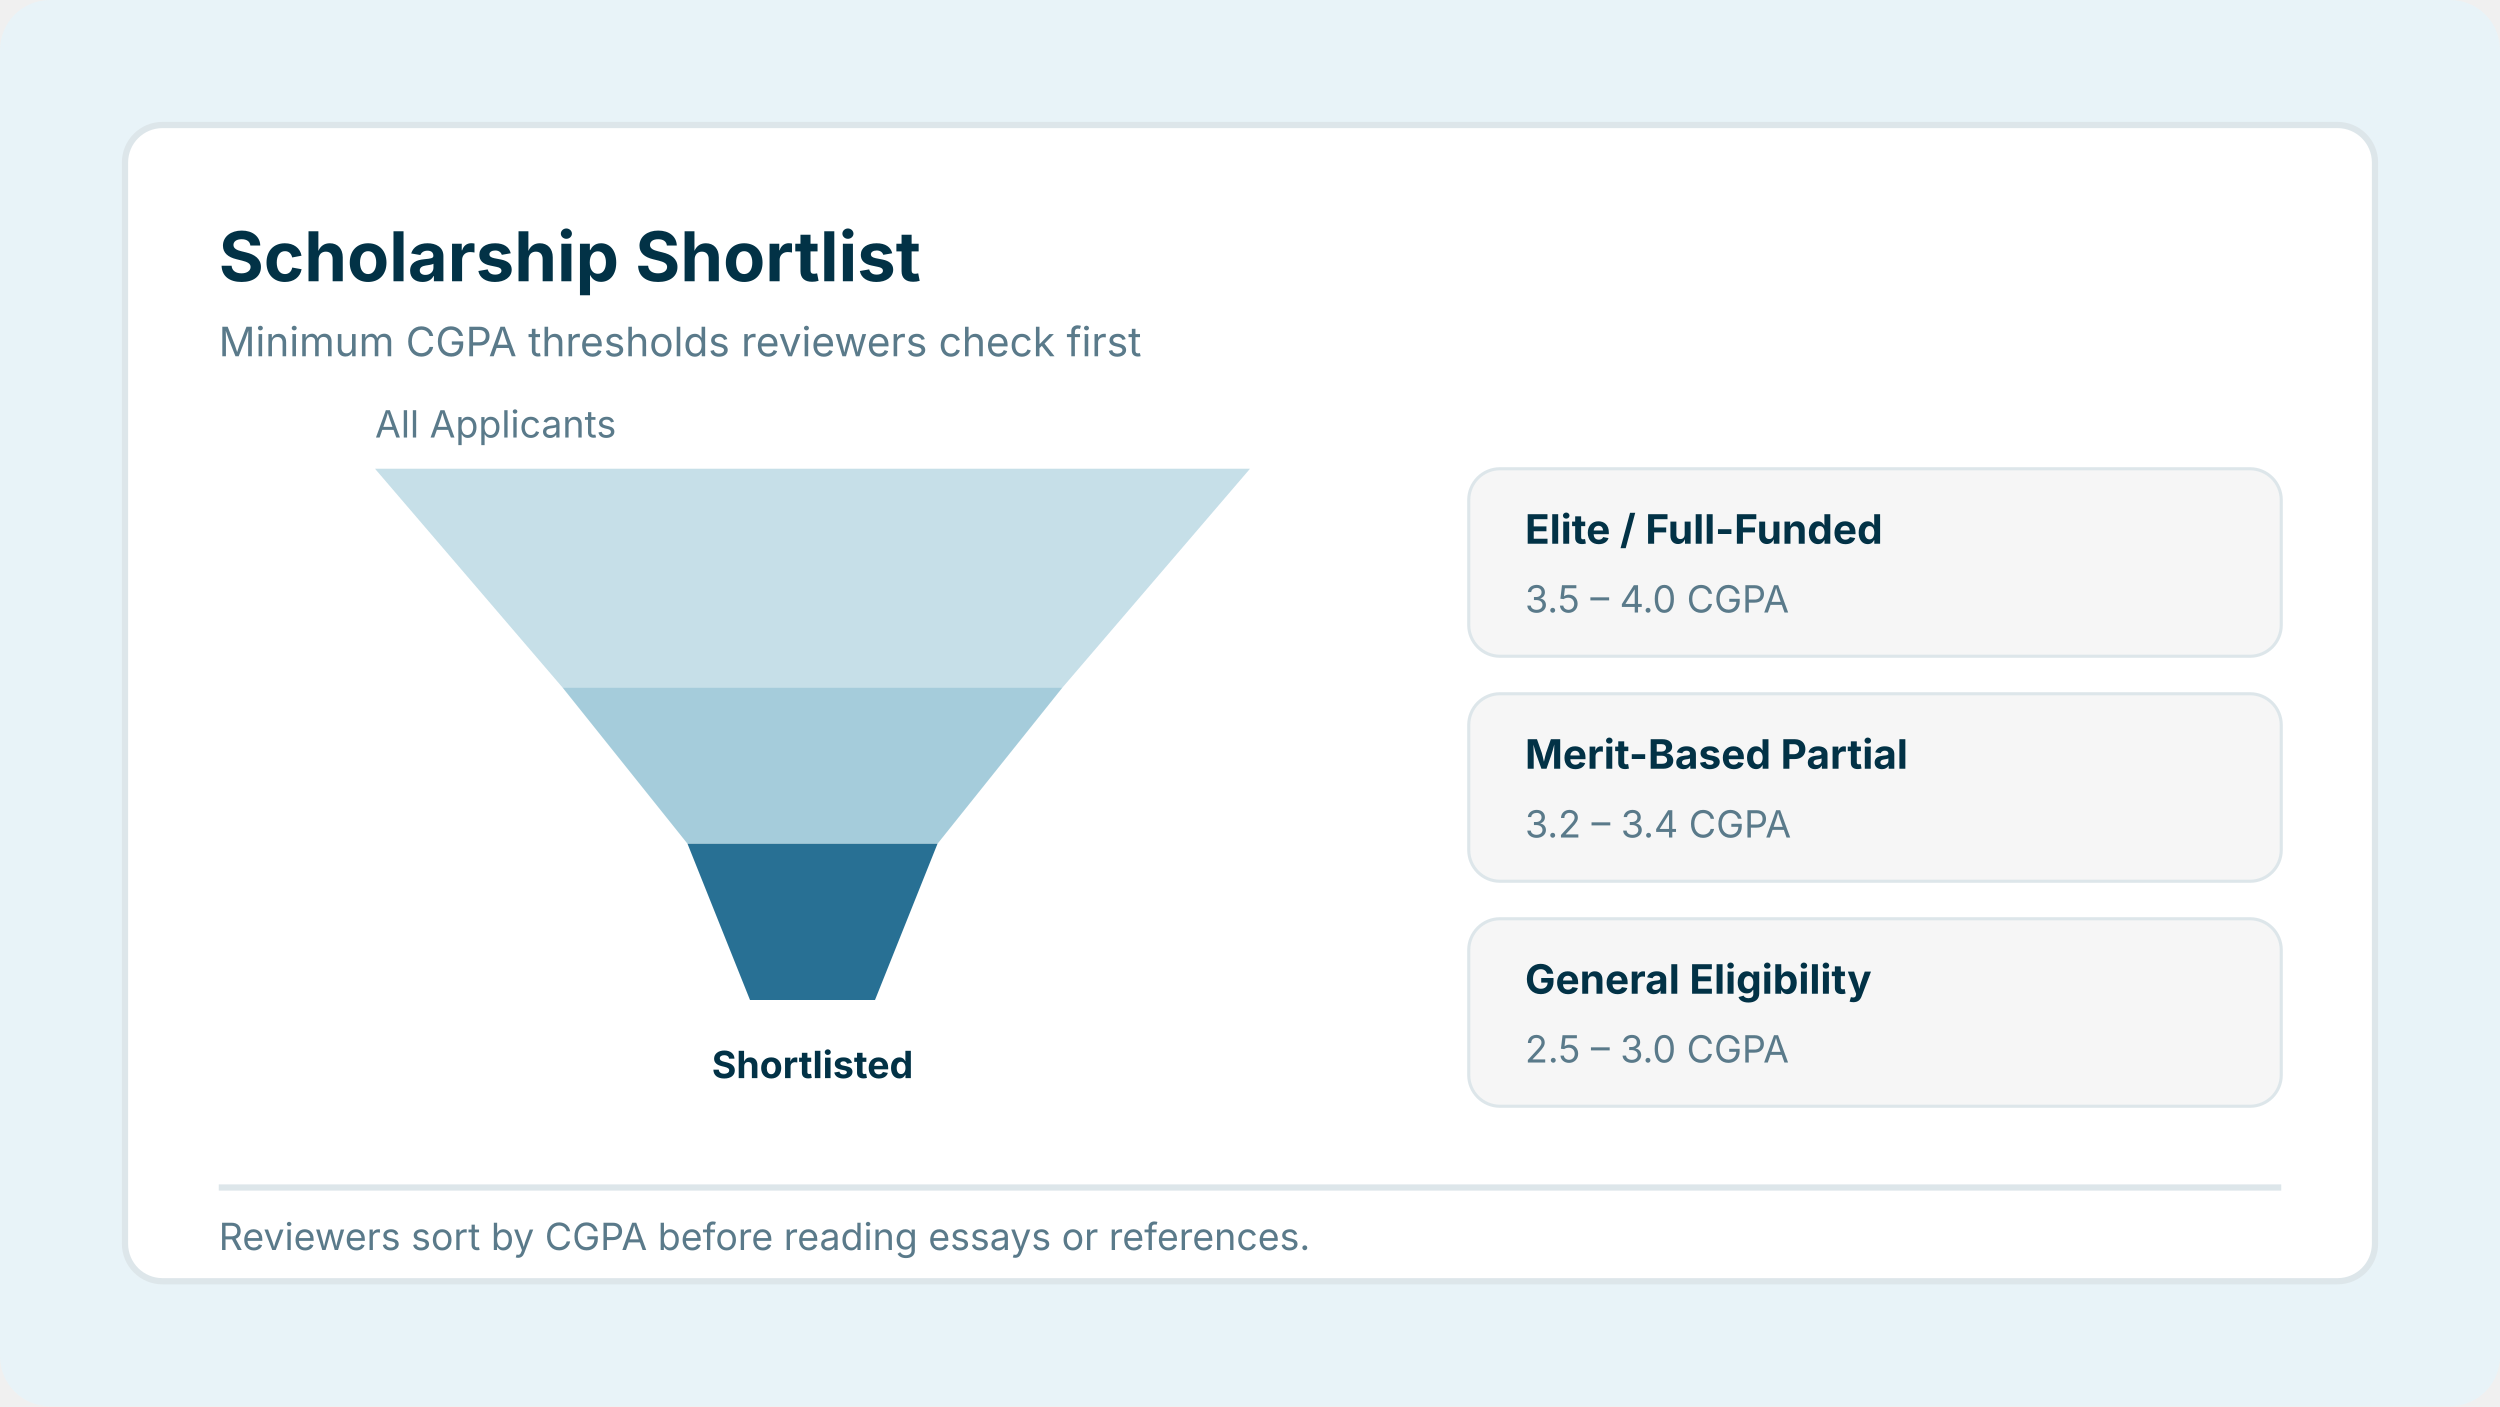
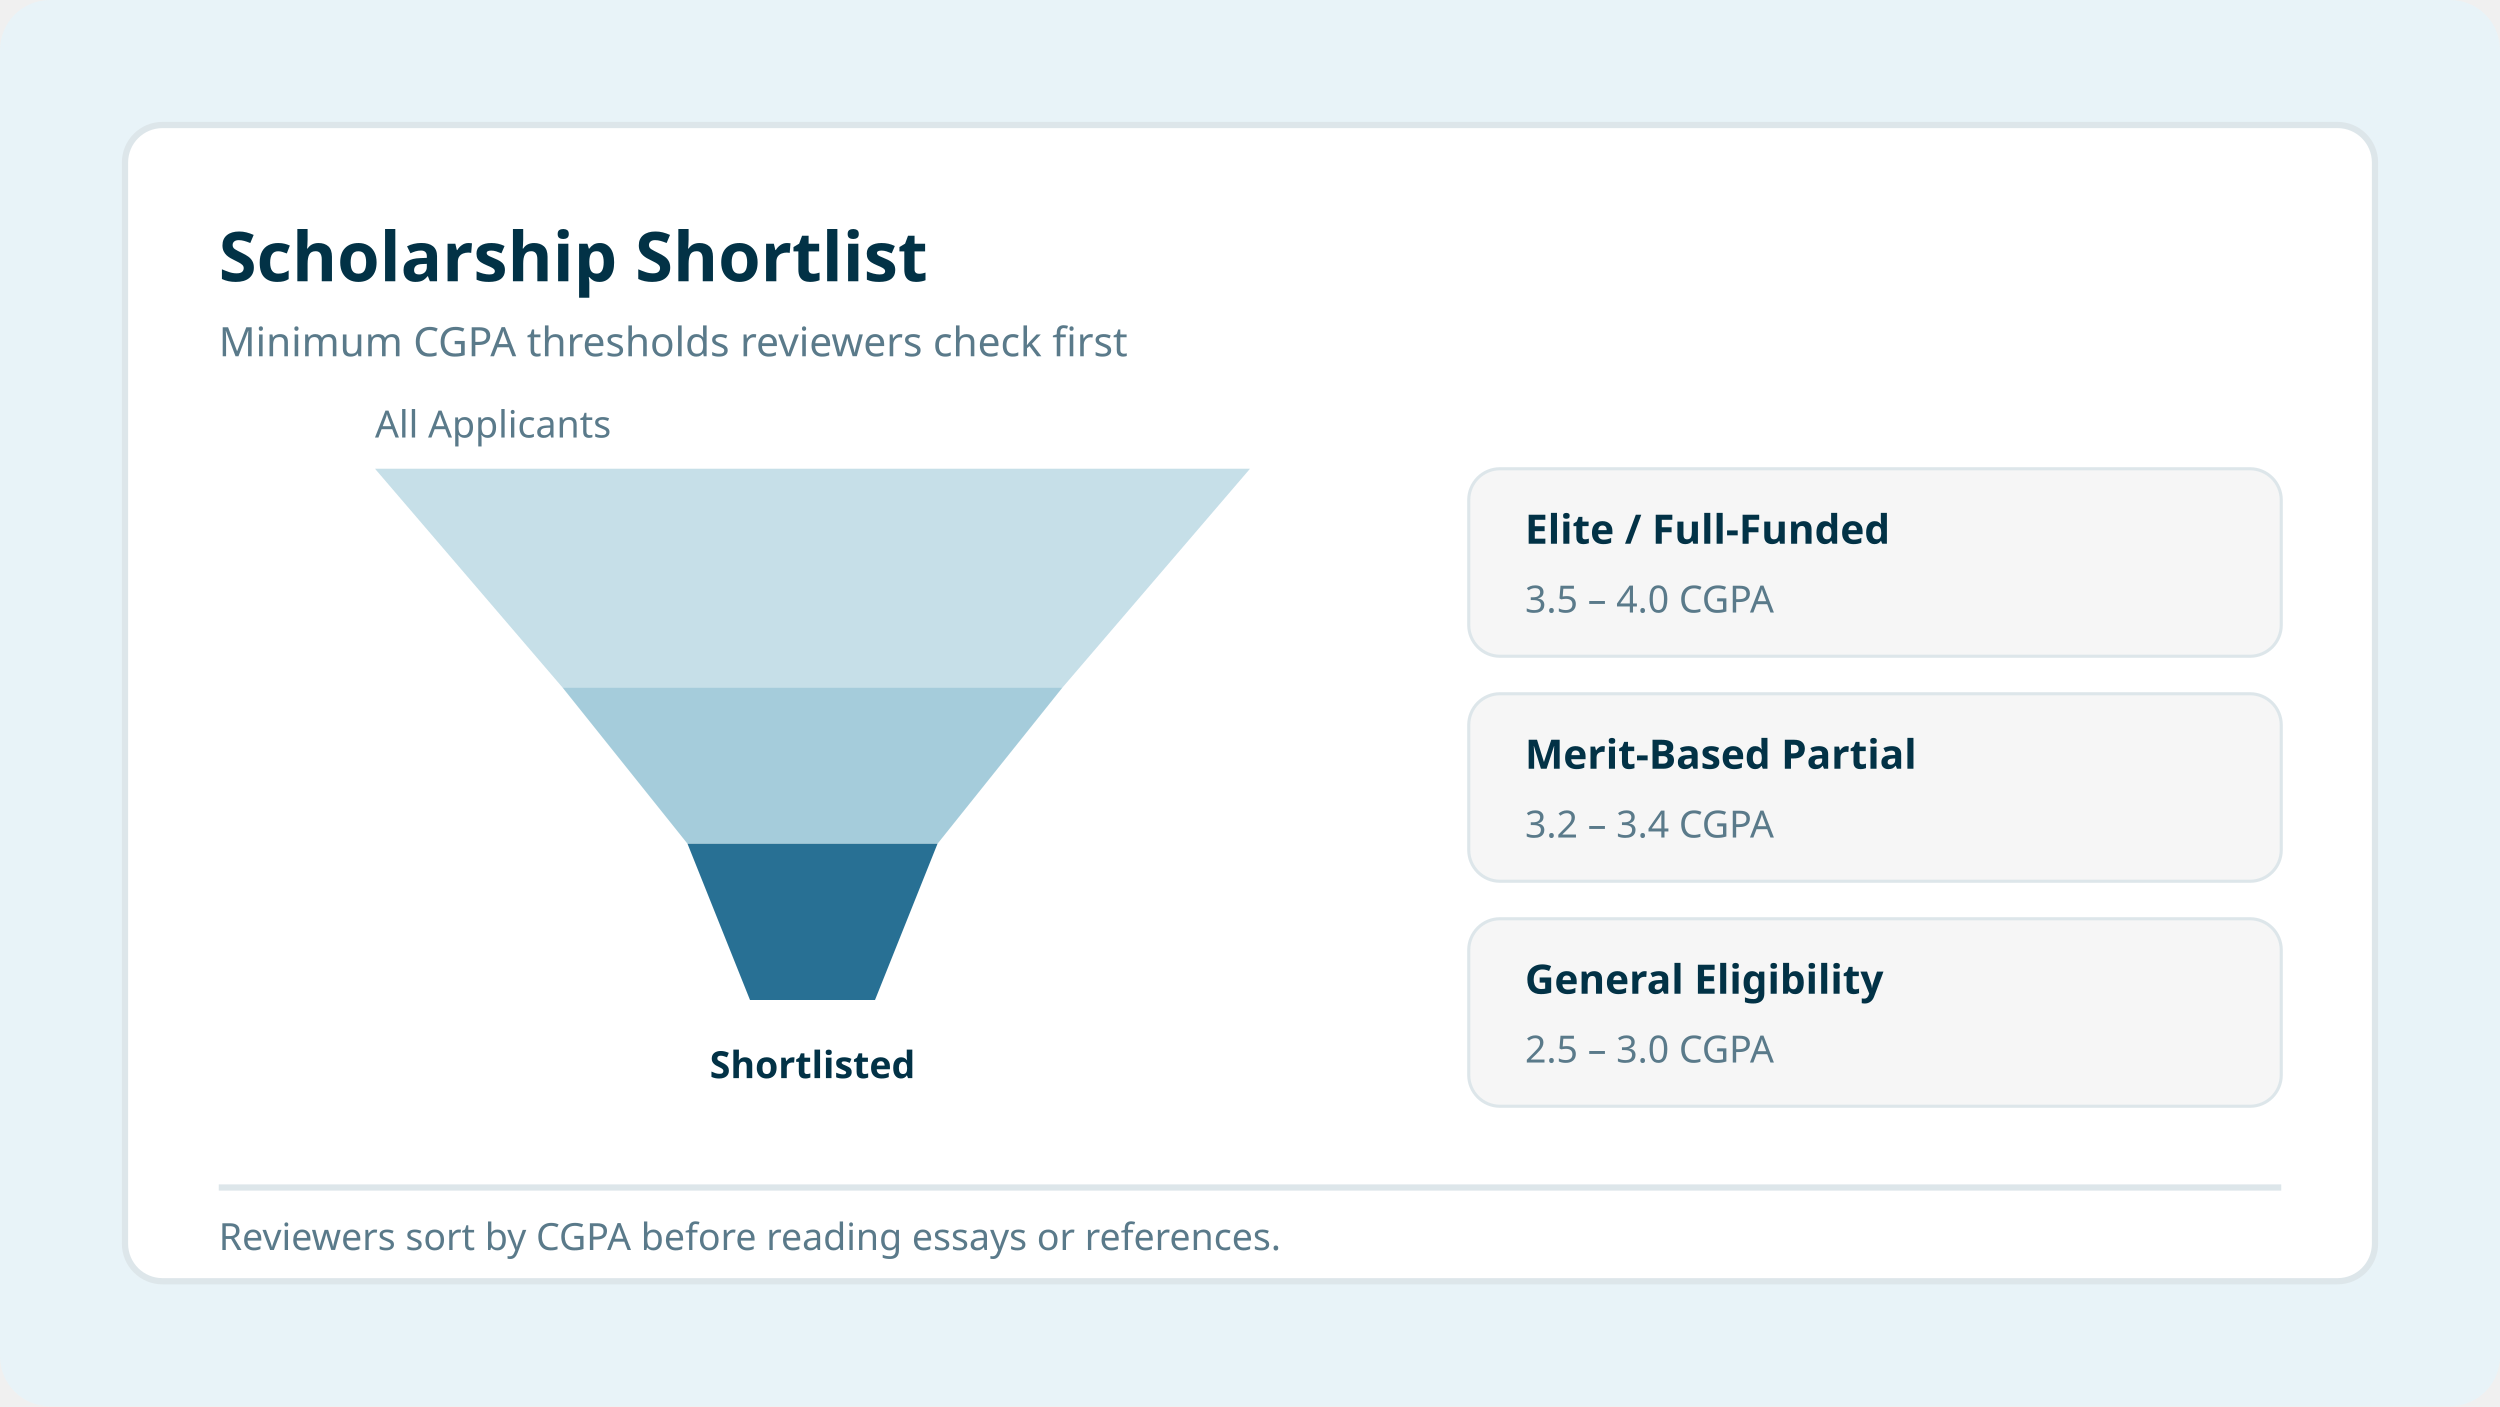
<svg xmlns="http://www.w3.org/2000/svg" viewBox="0 0 800 450">
  <rect width="800" height="450" rx="16" fill="#e8f3f8" />
  <rect x="40" y="40" width="720" height="370" rx="12" fill="#ffffff" stroke="#dde6ea" stroke-width="2" />
-   <text x="70" y="90" font-family="Inter, system-ui, -apple-system, sans-serif" font-size="22" font-weight="700" fill="#023246">Scholarship Shortlist</text>
-   <text x="70" y="114" font-family="Inter, system-ui, -apple-system, sans-serif" font-size="13" fill="#5a7a8a">Minimum CGPA thresholds reviewers check first</text>
+   <text x="70" y="90" font-family="Poppins, sans-serif" font-size="22" font-weight="700" fill="#023246">Scholarship Shortlist</text>
+   <text x="70" y="114" font-family="Poppins, sans-serif" font-size="13" fill="#5a7a8a">Minimum CGPA thresholds reviewers check first</text>
  <polygon points="120,150 400,150 340,220 180,220" fill="#5ba3bd" opacity="0.35" />
  <polygon points="180,220 340,220 300,270 220,270" fill="#5ba3bd" opacity="0.55" />
  <polygon points="220,270 300,270 280,320 240,320" fill="#287094" />
-   <text x="260" y="345" text-anchor="middle" font-family="Inter, system-ui, -apple-system, sans-serif" font-size="12" fill="#023246" font-weight="700">Shortlisted</text>
-   <text x="120" y="140" font-family="Inter, system-ui, -apple-system, sans-serif" font-size="12" fill="#5a7a8a">All Applicants</text>
-   <g font-family="Inter, system-ui, -apple-system, sans-serif">
+   <text x="260" y="345" text-anchor="middle" font-family="Poppins, sans-serif" font-size="12" fill="#023246" font-weight="700">Shortlisted</text>
+   <text x="120" y="140" font-family="Poppins, sans-serif" font-size="12" fill="#5a7a8a">All Applicants</text>
+   <g font-family="Poppins, sans-serif">
    <rect x="470" y="150" width="260" height="60" rx="10" fill="#f6f6f6" stroke="#dde6ea" />
    <text x="488" y="174" font-size="13" font-weight="700" fill="#023246">Elite / Full-Funded</text>
    <text x="488" y="196" font-size="12" fill="#5a7a8a">3.5 – 4.0 CGPA</text>
    <rect x="470" y="222" width="260" height="60" rx="10" fill="#f6f6f6" stroke="#dde6ea" />
    <text x="488" y="246" font-size="13" font-weight="700" fill="#023246">Merit-Based Partial</text>
    <text x="488" y="268" font-size="12" fill="#5a7a8a">3.2 – 3.4 CGPA</text>
    <rect x="470" y="294" width="260" height="60" rx="10" fill="#f6f6f6" stroke="#dde6ea" />
    <text x="488" y="318" font-size="13" font-weight="700" fill="#023246">General Eligibility</text>
    <text x="488" y="340" font-size="12" fill="#5a7a8a">2.5 – 3.0 CGPA</text>
  </g>
  <line x1="70" y1="380" x2="730" y2="380" stroke="#dde6ea" stroke-width="2" />
-   <text x="70" y="400" font-family="Inter, system-ui, -apple-system, sans-serif" font-size="12" fill="#5a7a8a">Reviewers sort by CGPA before reading essays or references.</text>
+   <text x="70" y="400" font-family="Poppins, sans-serif" font-size="12" fill="#5a7a8a">Reviewers sort by CGPA before reading essays or references.</text>
</svg>
